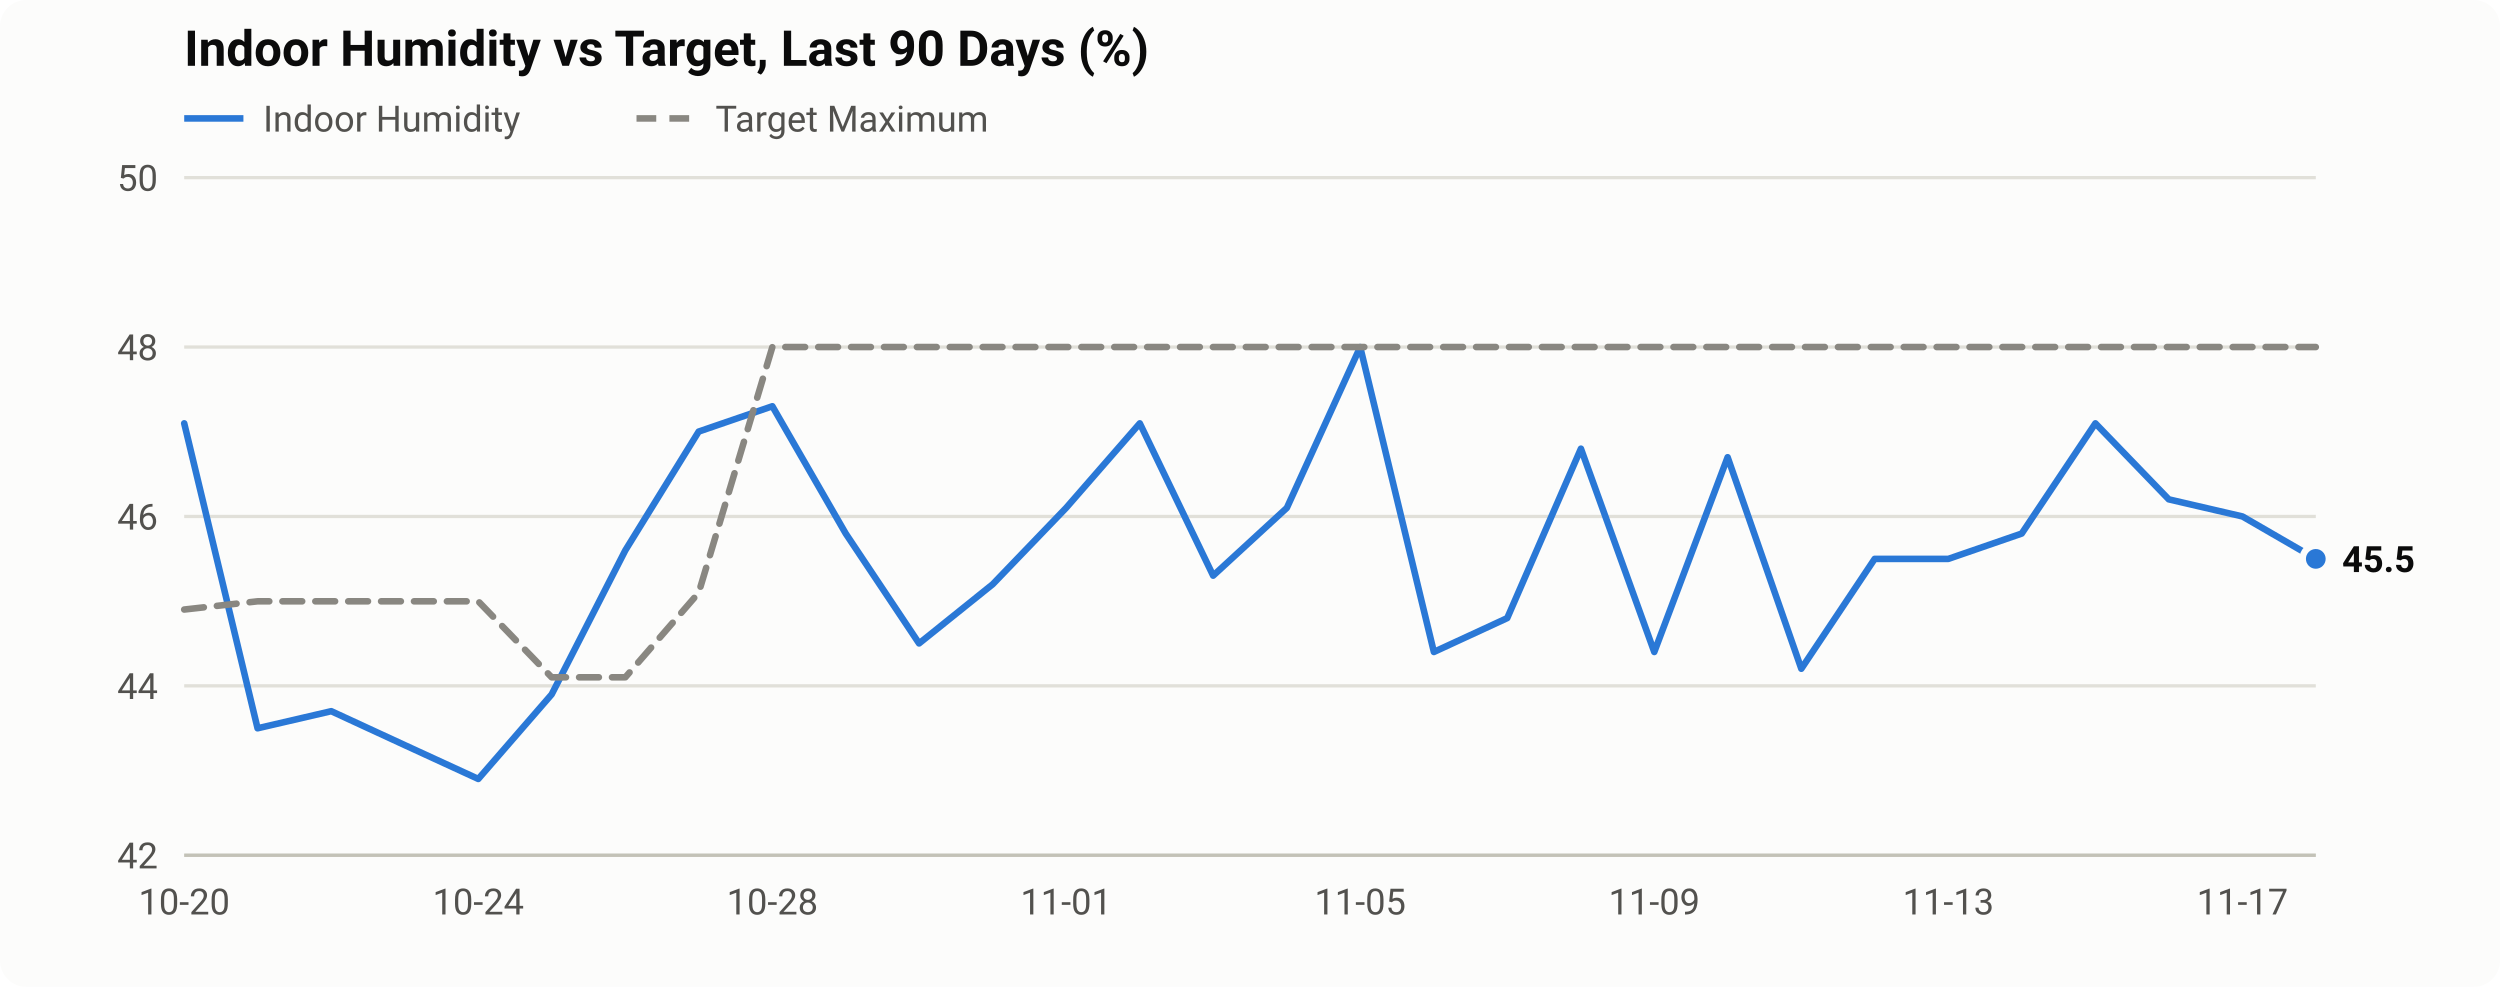
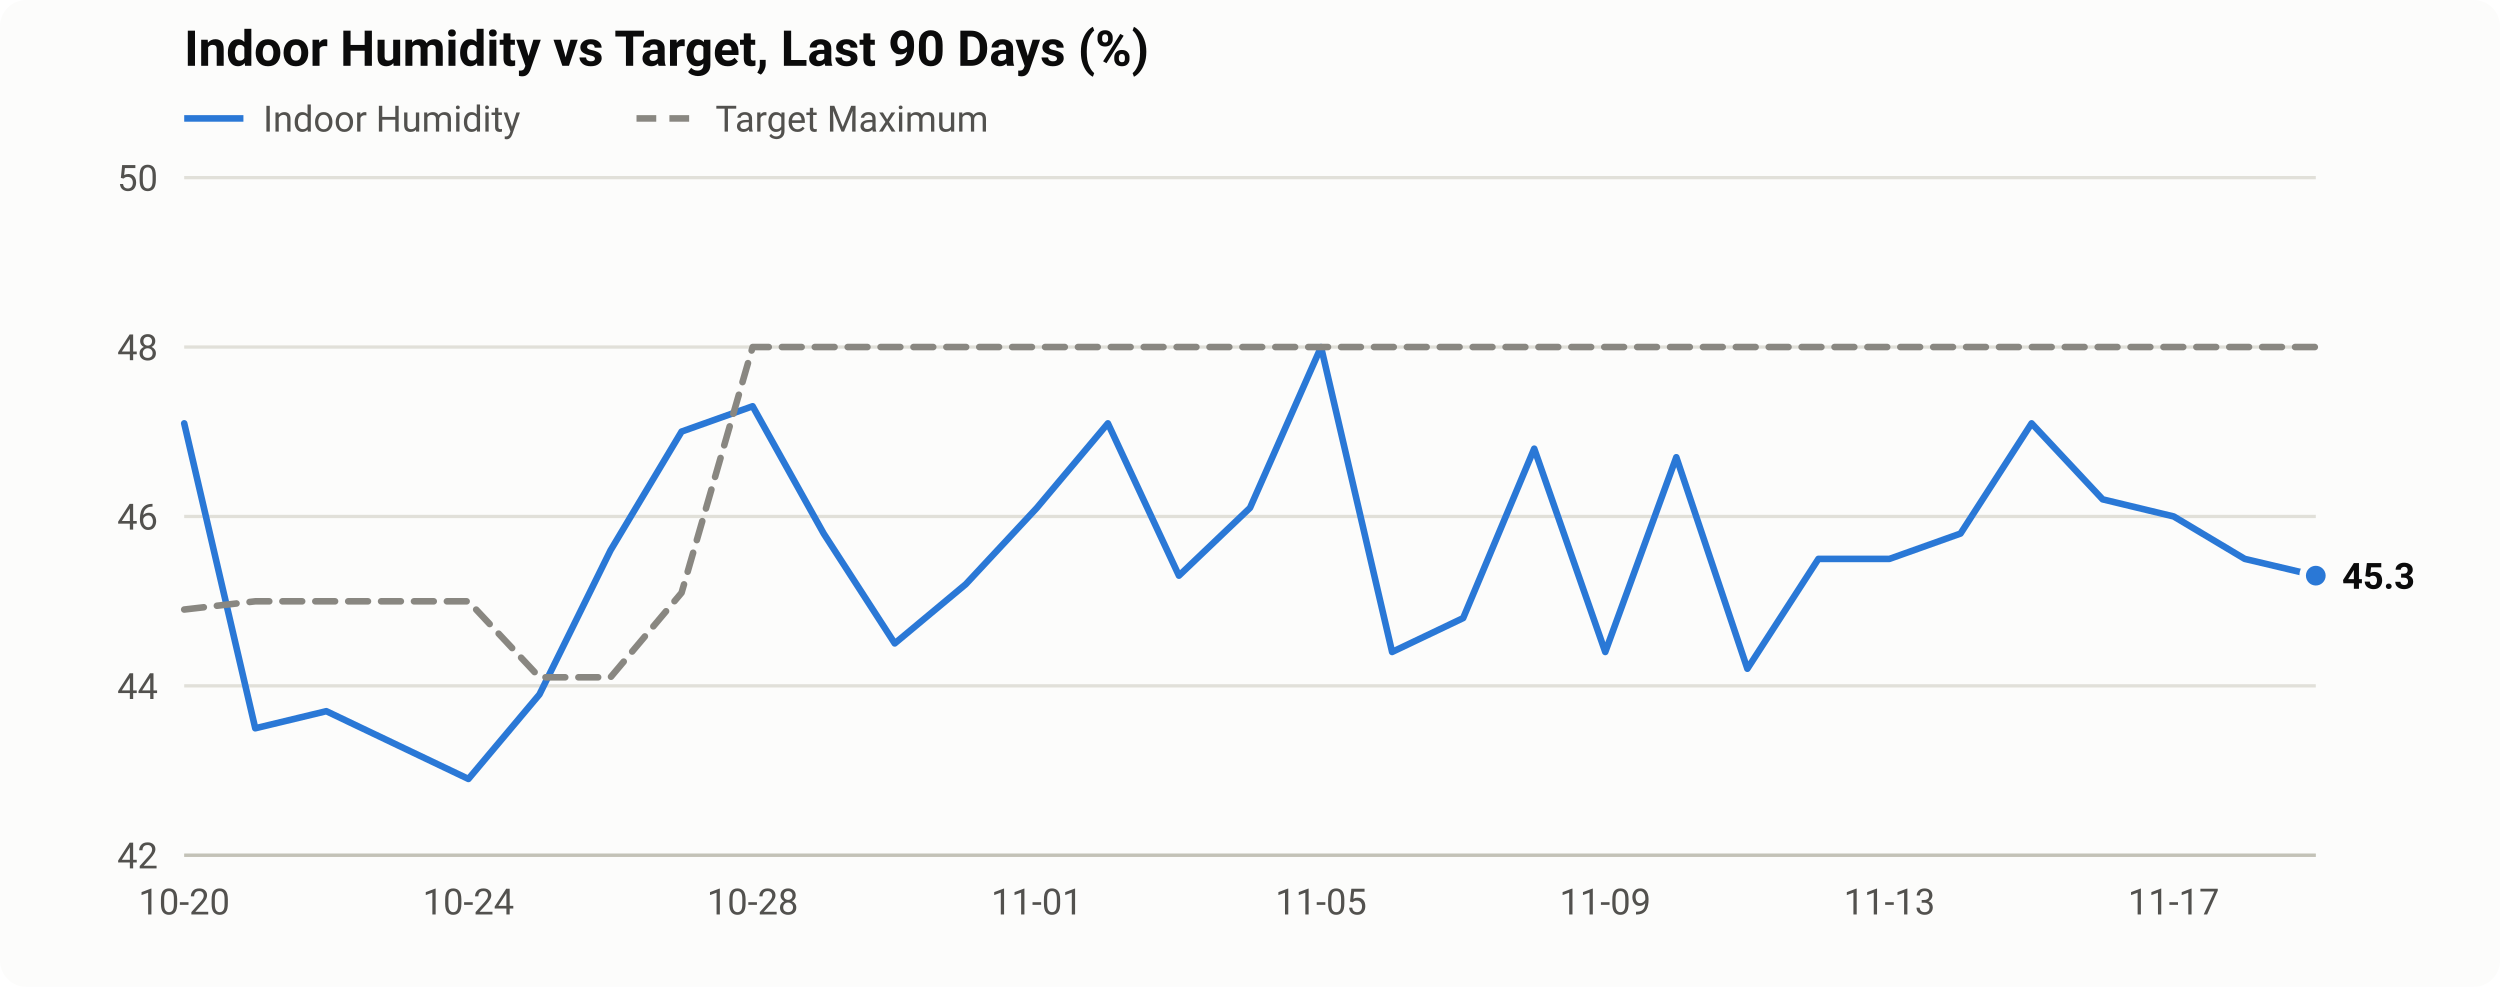
<svg xmlns="http://www.w3.org/2000/svg" viewBox="0 0 760 300" role="img" aria-label="Indoor Humidity vs Target, Last 90 Days (%)" class="chart">
  <style>.chart{font-family:system-ui,-apple-system,'Segoe UI',Roboto,Helvetica,Arial,sans-serif}.chart-title{font-size:15px;font-weight:600;fill:#0b0b0b}.axis,.legend{font-size:11px;fill:#52514e}.value{font-size:11px;fill:#0b0b0b;font-weight:600}.grid{stroke:#e1e0d9;stroke-width:1}.baseline{stroke:#c3c2b7;stroke-width:1}.line{stroke-width:2;stroke-linejoin:round;stroke-linecap:round}.ref{stroke:#898781}.dot{stroke:#fcfcfb;stroke-width:2}.hit{fill:transparent}.s1{stroke:#2a78d6}.f1{fill:#2a78d6}.s2{stroke:#eb6834}.f2{fill:#eb6834}.s3{stroke:#1baf7a}.f3{fill:#1baf7a}.s4{stroke:#eda100}.f4{fill:#eda100}.s5{stroke:#e87ba4}.f5{fill:#e87ba4}.s6{stroke:#008300}.f6{fill:#008300}.s7{stroke:#6250d6}.f7{fill:#6250d6}.s8{stroke:#e34948}.f8{fill:#e34948}</style>
  <rect width="760" height="300" rx="8" fill="#fcfcfb" />
  <text x="56" y="20" class="chart-title">Indoor Humidity vs Target, Last 90 Days (%)</text>
  <line x1="56" x2="74" y1="36" y2="36" class="s1" stroke-width="2" />
  <text x="80" y="40" class="legend">Indoor Humidity</text>
  <line x1="193.5" x2="211.5" y1="36" y2="36" class="ref" stroke-width="2" stroke-dasharray="6 4" />
  <text x="217.5" y="40" class="legend">Target Maximum</text>
  <line x1="56" x2="704" y1="260.0" y2="260.0" class="grid" />
  <text x="48" y="264.0" class="axis" text-anchor="end">42</text>
  <line x1="56" x2="704" y1="208.5" y2="208.5" class="grid" />
  <text x="48" y="212.5" class="axis" text-anchor="end">44</text>
  <line x1="56" x2="704" y1="157.0" y2="157.0" class="grid" />
  <text x="48" y="161.0" class="axis" text-anchor="end">46</text>
  <line x1="56" x2="704" y1="105.5" y2="105.5" class="grid" />
  <text x="48" y="109.5" class="axis" text-anchor="end">48</text>
  <line x1="56" x2="704" y1="54.0" y2="54.0" class="grid" />
  <text x="48" y="58.0" class="axis" text-anchor="end">50</text>
  <line x1="56" x2="704" y1="260.0" y2="260.0" class="baseline" />
  <text x="56.0" y="278" class="axis" text-anchor="middle">10-20</text>
-   <text x="145.4" y="278" class="axis" text-anchor="middle">10-24</text>
-   <text x="234.8" y="278" class="axis" text-anchor="middle">10-28</text>
-   <text x="324.1" y="278" class="axis" text-anchor="middle">11-01</text>
-   <text x="413.5" y="278" class="axis" text-anchor="middle">11-05</text>
-   <text x="502.9" y="278" class="axis" text-anchor="middle">11-09</text>
-   <text x="592.3" y="278" class="axis" text-anchor="middle">11-13</text>
-   <text x="681.7" y="278" class="axis" text-anchor="middle">11-17</text>
-   <polyline points="56.0,128.7 78.3,221.4 100.7,216.2 123.0,226.5 145.4,236.8 167.7,211.1 190.1,167.3 212.4,131.2 234.8,123.5 257.1,162.2 279.4,195.6 301.8,177.6 324.1,154.4 346.5,128.7 368.8,175.0 391.2,154.4 413.5,105.5 435.9,198.2 458.2,187.9 480.6,136.4 502.9,198.2 525.2,139.0 547.6,203.3 569.9,169.9 592.3,169.9 614.6,162.2 637.0,128.7 659.3,151.8 681.7,157.0 704.0,169.9" fill="none" class="s1 line" />
-   <circle cx="704.0" cy="169.9" r="4" class="f1 dot" />
-   <text x="712.0" y="173.9" class="value">45.5</text>
-   <polyline points="56.0,185.3 78.3,182.8 100.7,182.8 123.0,182.8 145.4,182.8 167.7,205.9 190.1,205.9 212.4,180.2 234.8,105.5 257.1,105.5 279.4,105.5 301.8,105.5 324.1,105.5 346.5,105.5 368.8,105.5 391.2,105.5 413.5,105.5 435.9,105.5 458.2,105.5 480.6,105.5 502.9,105.5 525.2,105.5 547.6,105.5 569.9,105.5 592.3,105.5 614.6,105.5 637.0,105.5 659.3,105.5 681.7,105.5 704.0,105.5" fill="none" class="ref line" stroke-dasharray="6 4" />
+   <text x="142.4" y="278" class="axis" text-anchor="middle">10-24</text>
+   <text x="228.8" y="278" class="axis" text-anchor="middle">10-28</text>
+   <text x="315.2" y="278" class="axis" text-anchor="middle">11-01</text>
+   <text x="401.6" y="278" class="axis" text-anchor="middle">11-05</text>
+   <text x="488.0" y="278" class="axis" text-anchor="middle">11-09</text>
+   <text x="574.4" y="278" class="axis" text-anchor="middle">11-13</text>
+   <text x="660.8" y="278" class="axis" text-anchor="middle">11-17</text>
+   <polyline points="56.0,128.7 77.6,221.4 99.2,216.2 120.8,226.5 142.4,236.8 164.0,211.1 185.6,167.3 207.2,131.2 228.8,123.5 250.4,162.2 272.0,195.6 293.6,177.6 315.2,154.4 336.8,128.7 358.4,175.0 380.0,154.4 401.6,105.5 423.2,198.2 444.8,187.9 466.4,136.4 488.0,198.2 509.6,139.0 531.2,203.3 552.8,169.9 574.4,169.9 596.0,162.2 617.6,128.7 639.2,151.8 660.8,157.0 682.4,169.9 704.0,175.0" fill="none" class="s1 line" />
+   <circle cx="704.0" cy="175.0" r="4" class="f1 dot" />
+   <text x="712.0" y="179.0" class="value">45.3</text>
+   <polyline points="56.0,185.3 77.6,182.8 99.2,182.8 120.8,182.8 142.4,182.8 164.0,205.9 185.6,205.9 207.2,180.2 228.8,105.5 250.4,105.5 272.0,105.5 293.6,105.5 315.2,105.5 336.8,105.5 358.4,105.5 380.0,105.5 401.6,105.5 423.2,105.5 444.8,105.5 466.4,105.5 488.0,105.5 509.6,105.5 531.2,105.5 552.8,105.5 574.4,105.5 596.0,105.5 617.6,105.5 639.2,105.5 660.8,105.5 682.4,105.5 704.0,105.5" fill="none" class="ref line" stroke-dasharray="6 4" />
</svg>
